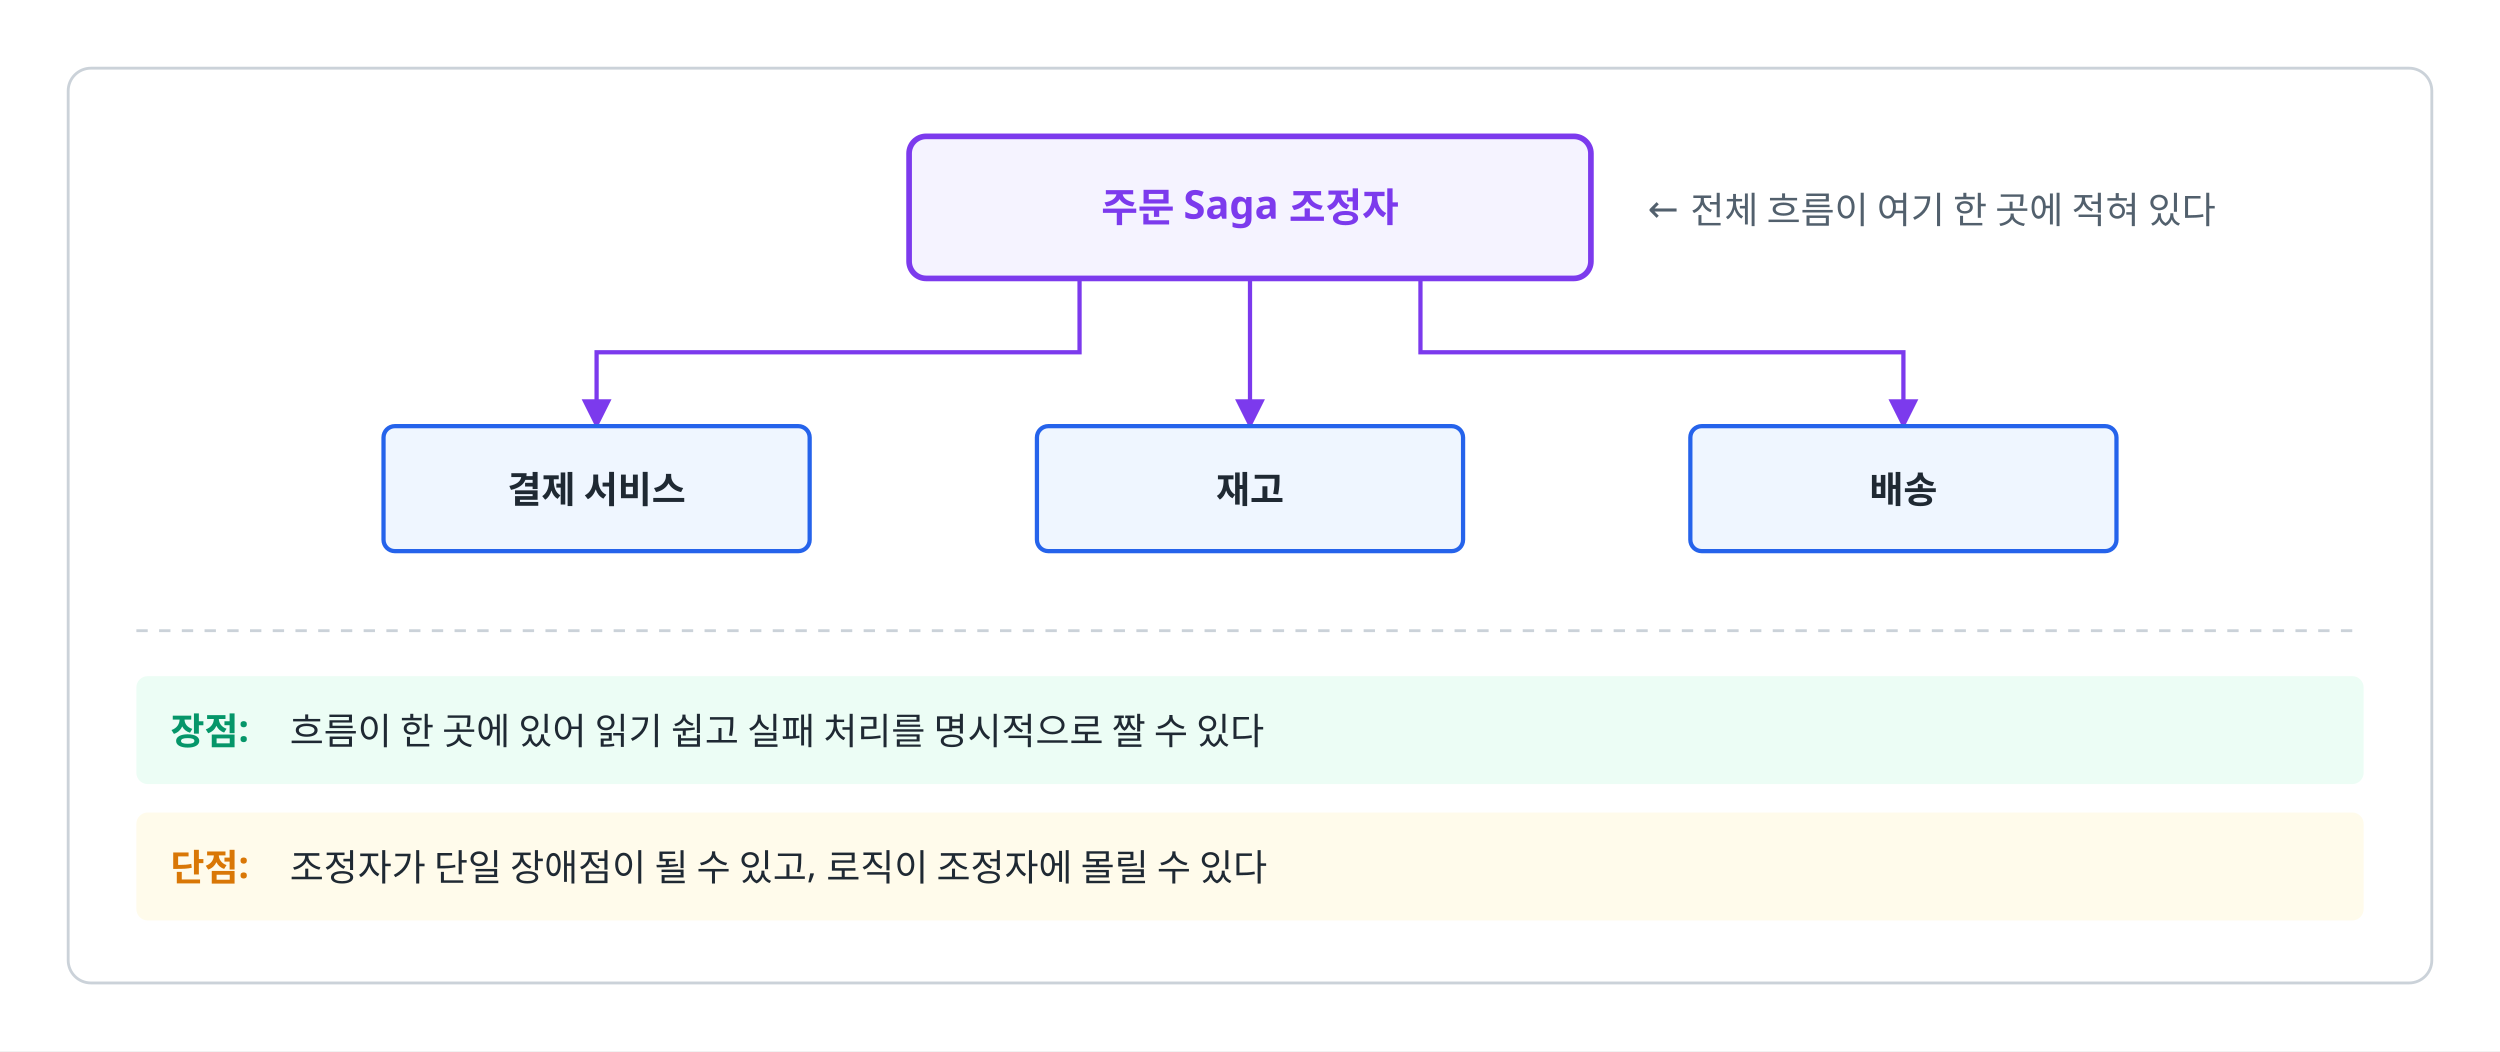
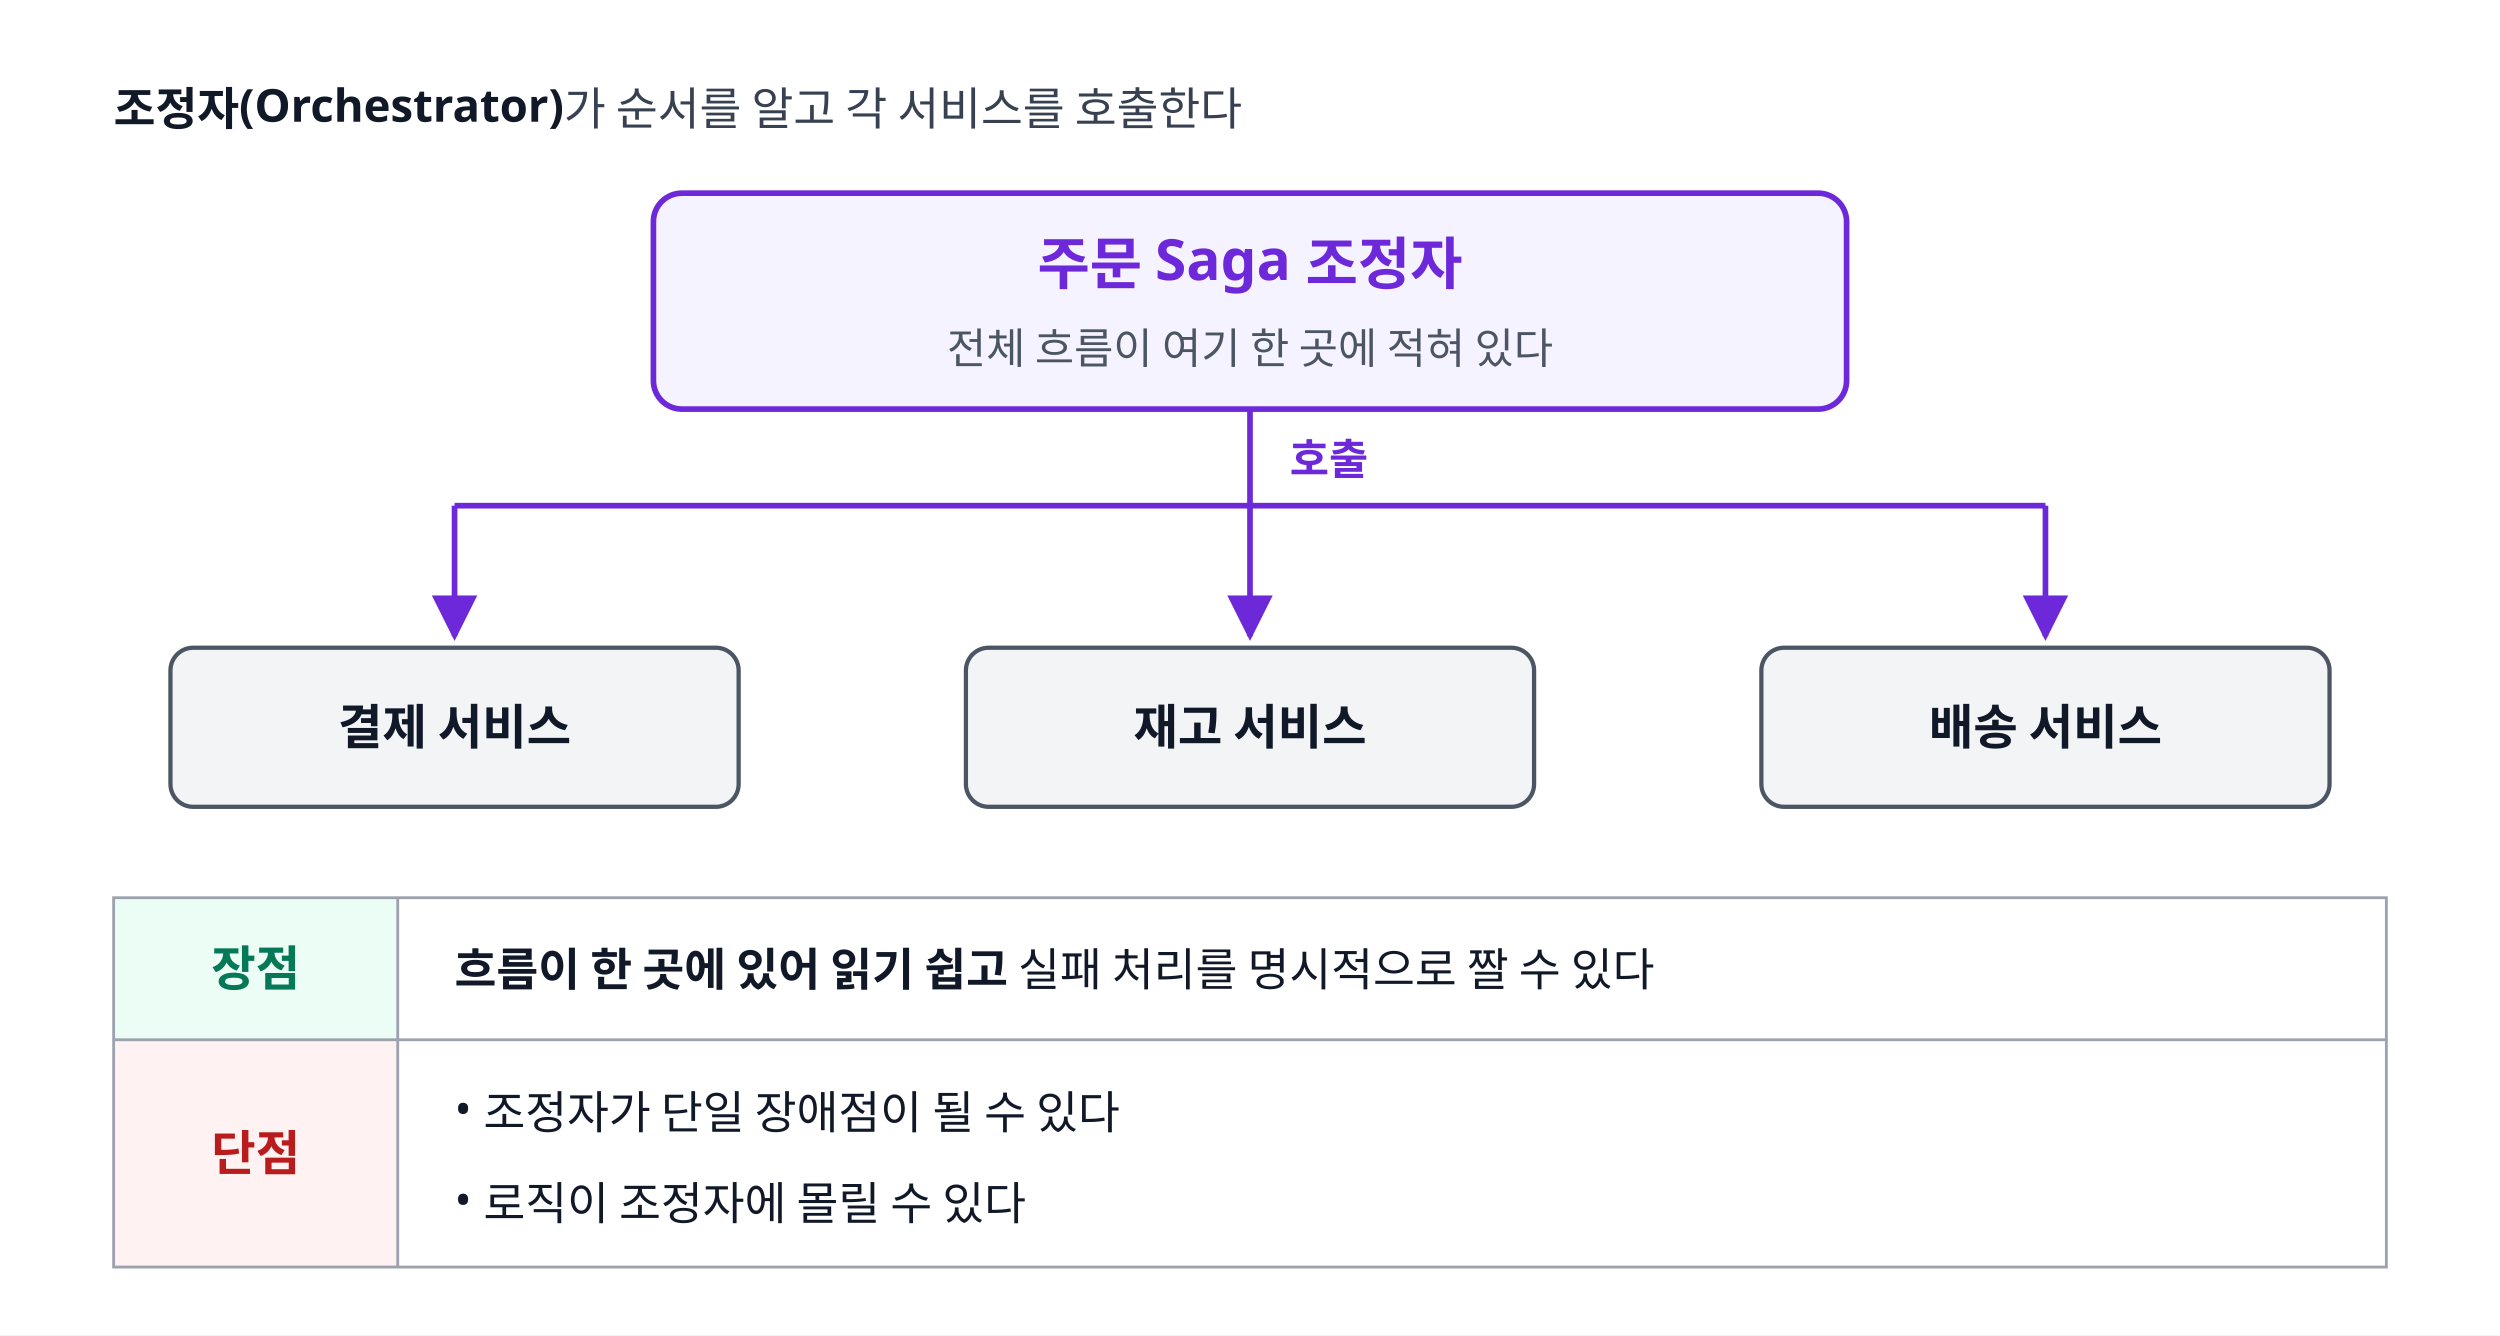
- <svg xmlns="http://www.w3.org/2000/svg" viewBox="0 0 880 370" width="880" height="370" font-family="'Malgun Gothic','Apple SD Gothic Neo','Noto Sans KR','Segoe UI',sans-serif" role="img" aria-labelledby="t d">
+ <svg xmlns="http://www.w3.org/2000/svg" viewBox="0 0 880 470" width="880" height="470" font-family="'Malgun Gothic','Apple SD Gothic Neo','Noto Sans KR','Segoe UI',sans-serif" role="img" aria-labelledby="t d">
+   <rect width="880" height="470" fill="#ffffff" />
  <defs>
-     <marker id="a-purple" viewBox="0 0 10 10" refX="9" refY="5" markerWidth="7" markerHeight="7" orient="auto-start-reverse">
-       <path d="M0,0 L10,5 L0,10 z" fill="#7c3aed" />
-     </marker>
-     <marker id="a-ink" viewBox="0 0 10 10" refX="9" refY="5" markerWidth="7" markerHeight="7" orient="auto-start-reverse">
-       <path d="M0,0 L10,5 L0,10 z" fill="#1f2933" />
+     <marker id="ah-purple" viewBox="0 0 10 10" refX="9" refY="5" markerWidth="8" markerHeight="8" orient="auto-start-reverse">
+       <path d="M0,0 L10,5 L0,10 z" fill="#6d28d9" />
    </marker>
  </defs>
-   <rect width="880" height="370" fill="#ffffff" />
-   <rect x="24" y="24" width="832" height="322" rx="8" fill="#ffffff" stroke="#cbd2d9" stroke-width="1" />
-   <rect x="320" y="48" width="240" height="50" rx="6" fill="#f5f3ff" stroke="#7c3aed" stroke-width="2" />
-   <text x="440" y="78" font-size="14" font-weight="bold" fill="#7c3aed" text-anchor="middle">주문 Saga 조정자</text>
-   <text x="580" y="78" font-size="13" fill="#52606d">← 전체 흐름이 여기 한 곳에 적혀 있다</text>
-   <path d="M380,98 L380,124 L210,124 L210,150" stroke="#7c3aed" stroke-width="1.5" fill="none" marker-end="url(#a-purple)" />
-   <path d="M440,98 L440,150" stroke="#7c3aed" stroke-width="1.5" fill="none" marker-end="url(#a-purple)" />
-   <path d="M500,98 L500,124 L670,124 L670,150" stroke="#7c3aed" stroke-width="1.5" fill="none" marker-end="url(#a-purple)" />
-   <rect x="135" y="150" width="150" height="44" rx="4" fill="#eff6ff" stroke="#2563eb" stroke-width="1.5" />
-   <text x="210" y="177" font-size="13" font-weight="bold" fill="#1f2933" text-anchor="middle">결제 서비스</text>
-   <rect x="365" y="150" width="150" height="44" rx="4" fill="#eff6ff" stroke="#2563eb" stroke-width="1.5" />
-   <text x="440" y="177" font-size="13" font-weight="bold" fill="#1f2933" text-anchor="middle">재고</text>
-   <rect x="595" y="150" width="150" height="44" rx="4" fill="#eff6ff" stroke="#2563eb" stroke-width="1.5" />
-   <text x="670" y="177" font-size="13" font-weight="bold" fill="#1f2933" text-anchor="middle">배송</text>
-   <line x1="48" y1="222" x2="832" y2="222" stroke="#cbd2d9" stroke-width="1" stroke-dasharray="4 4" />
-   <rect x="48" y="238" width="784" height="38" rx="4" fill="#ecfdf5" />
-   <text x="60" y="262" font-size="13" fill="#059669" font-weight="bold">장점:</text>
-   <text x="102" y="262" font-size="13" fill="#1f2933">흐름이 한 곳에 있어 읽기 쉽고 실패 처리를 명시적으로 짤 수 있다</text>
-   <rect x="48" y="286" width="784" height="38" rx="4" fill="#fffbeb" />
-   <text x="60" y="310" font-size="13" fill="#d97706" font-weight="bold">단점:</text>
-   <text x="102" y="310" font-size="13" fill="#1f2933">조정자가 단일 장애점이 될 수 있고, 로직이 조정자에 몰릴 수 있다</text>
+   <text x="40" y="44" font-size="16" fill="#374151">
+     <tspan font-weight="bold" fill="#111827">조정자(Orchestrator)</tspan>가 순서를 알고 각 서비스를 호출한다</text>
+   <rect x="230" y="68" width="420" height="76" rx="10" fill="#f5f3ff" stroke="#6d28d9" stroke-width="2" />
+   <text x="440" y="100" font-size="20" font-weight="bold" fill="#6d28d9" text-anchor="middle">주문 Saga 조정자</text>
+   <text x="440" y="128" font-size="15" fill="#4b5563" text-anchor="middle">전체 흐름이 여기 한 곳에 적혀 있다</text>
+   <line x1="440" y1="144" x2="440" y2="178" stroke="#6d28d9" stroke-width="2" />
+   <line x1="160" y1="178" x2="720" y2="178" stroke="#6d28d9" stroke-width="2" />
+   <line x1="160" y1="178" x2="160" y2="224" stroke="#6d28d9" stroke-width="2" marker-end="url(#ah-purple)" />
+   <line x1="440" y1="178" x2="440" y2="224" stroke="#6d28d9" stroke-width="2" marker-end="url(#ah-purple)" />
+   <line x1="720" y1="178" x2="720" y2="224" stroke="#6d28d9" stroke-width="2" marker-end="url(#ah-purple)" />
+   <text x="454" y="167" font-size="15" font-weight="bold" fill="#6d28d9">호출</text>
+   <rect x="60" y="228" width="200" height="56" rx="8" fill="#f3f4f6" stroke="#4b5563" stroke-width="1.5" />
+   <text x="160" y="262" font-size="17" font-weight="bold" fill="#111827" text-anchor="middle">결제 서비스</text>
+   <rect x="340" y="228" width="200" height="56" rx="8" fill="#f3f4f6" stroke="#4b5563" stroke-width="1.5" />
+   <text x="440" y="262" font-size="17" font-weight="bold" fill="#111827" text-anchor="middle">재고 서비스</text>
+   <rect x="620" y="228" width="200" height="56" rx="8" fill="#f3f4f6" stroke="#4b5563" stroke-width="1.5" />
+   <text x="720" y="262" font-size="17" font-weight="bold" fill="#111827" text-anchor="middle">배송 서비스</text>
+   <rect x="40" y="316" width="100" height="50" fill="#ecfdf5" />
+   <rect x="40" y="366" width="100" height="80" fill="#fef2f2" />
+   <rect x="40" y="316" width="800" height="130" fill="none" stroke="#9ca3af" stroke-width="1" />
+   <line x1="40" y1="366" x2="840" y2="366" stroke="#9ca3af" stroke-width="1" />
+   <line x1="140" y1="316" x2="140" y2="446" stroke="#9ca3af" stroke-width="1" />
+   <text x="90" y="347" font-size="17" font-weight="bold" fill="#047857" text-anchor="middle">장점</text>
+   <text x="160" y="347" font-size="16" fill="#111827">
+     <tspan font-weight="bold">흐름이 한 곳에 있어 읽기 쉽고</tspan> 실패 처리를 명시적으로 짤 수 있다</text>
+   <text x="90" y="412" font-size="17" font-weight="bold" fill="#b91c1c" text-anchor="middle">단점</text>
+   <text x="160" y="396" font-size="16" fill="#111827">• 조정자가 단일 장애점이 될 수 있다</text>
+   <text x="160" y="428" font-size="16" fill="#111827">• 로직이 조정자에 몰릴 수 있다</text>
</svg>
